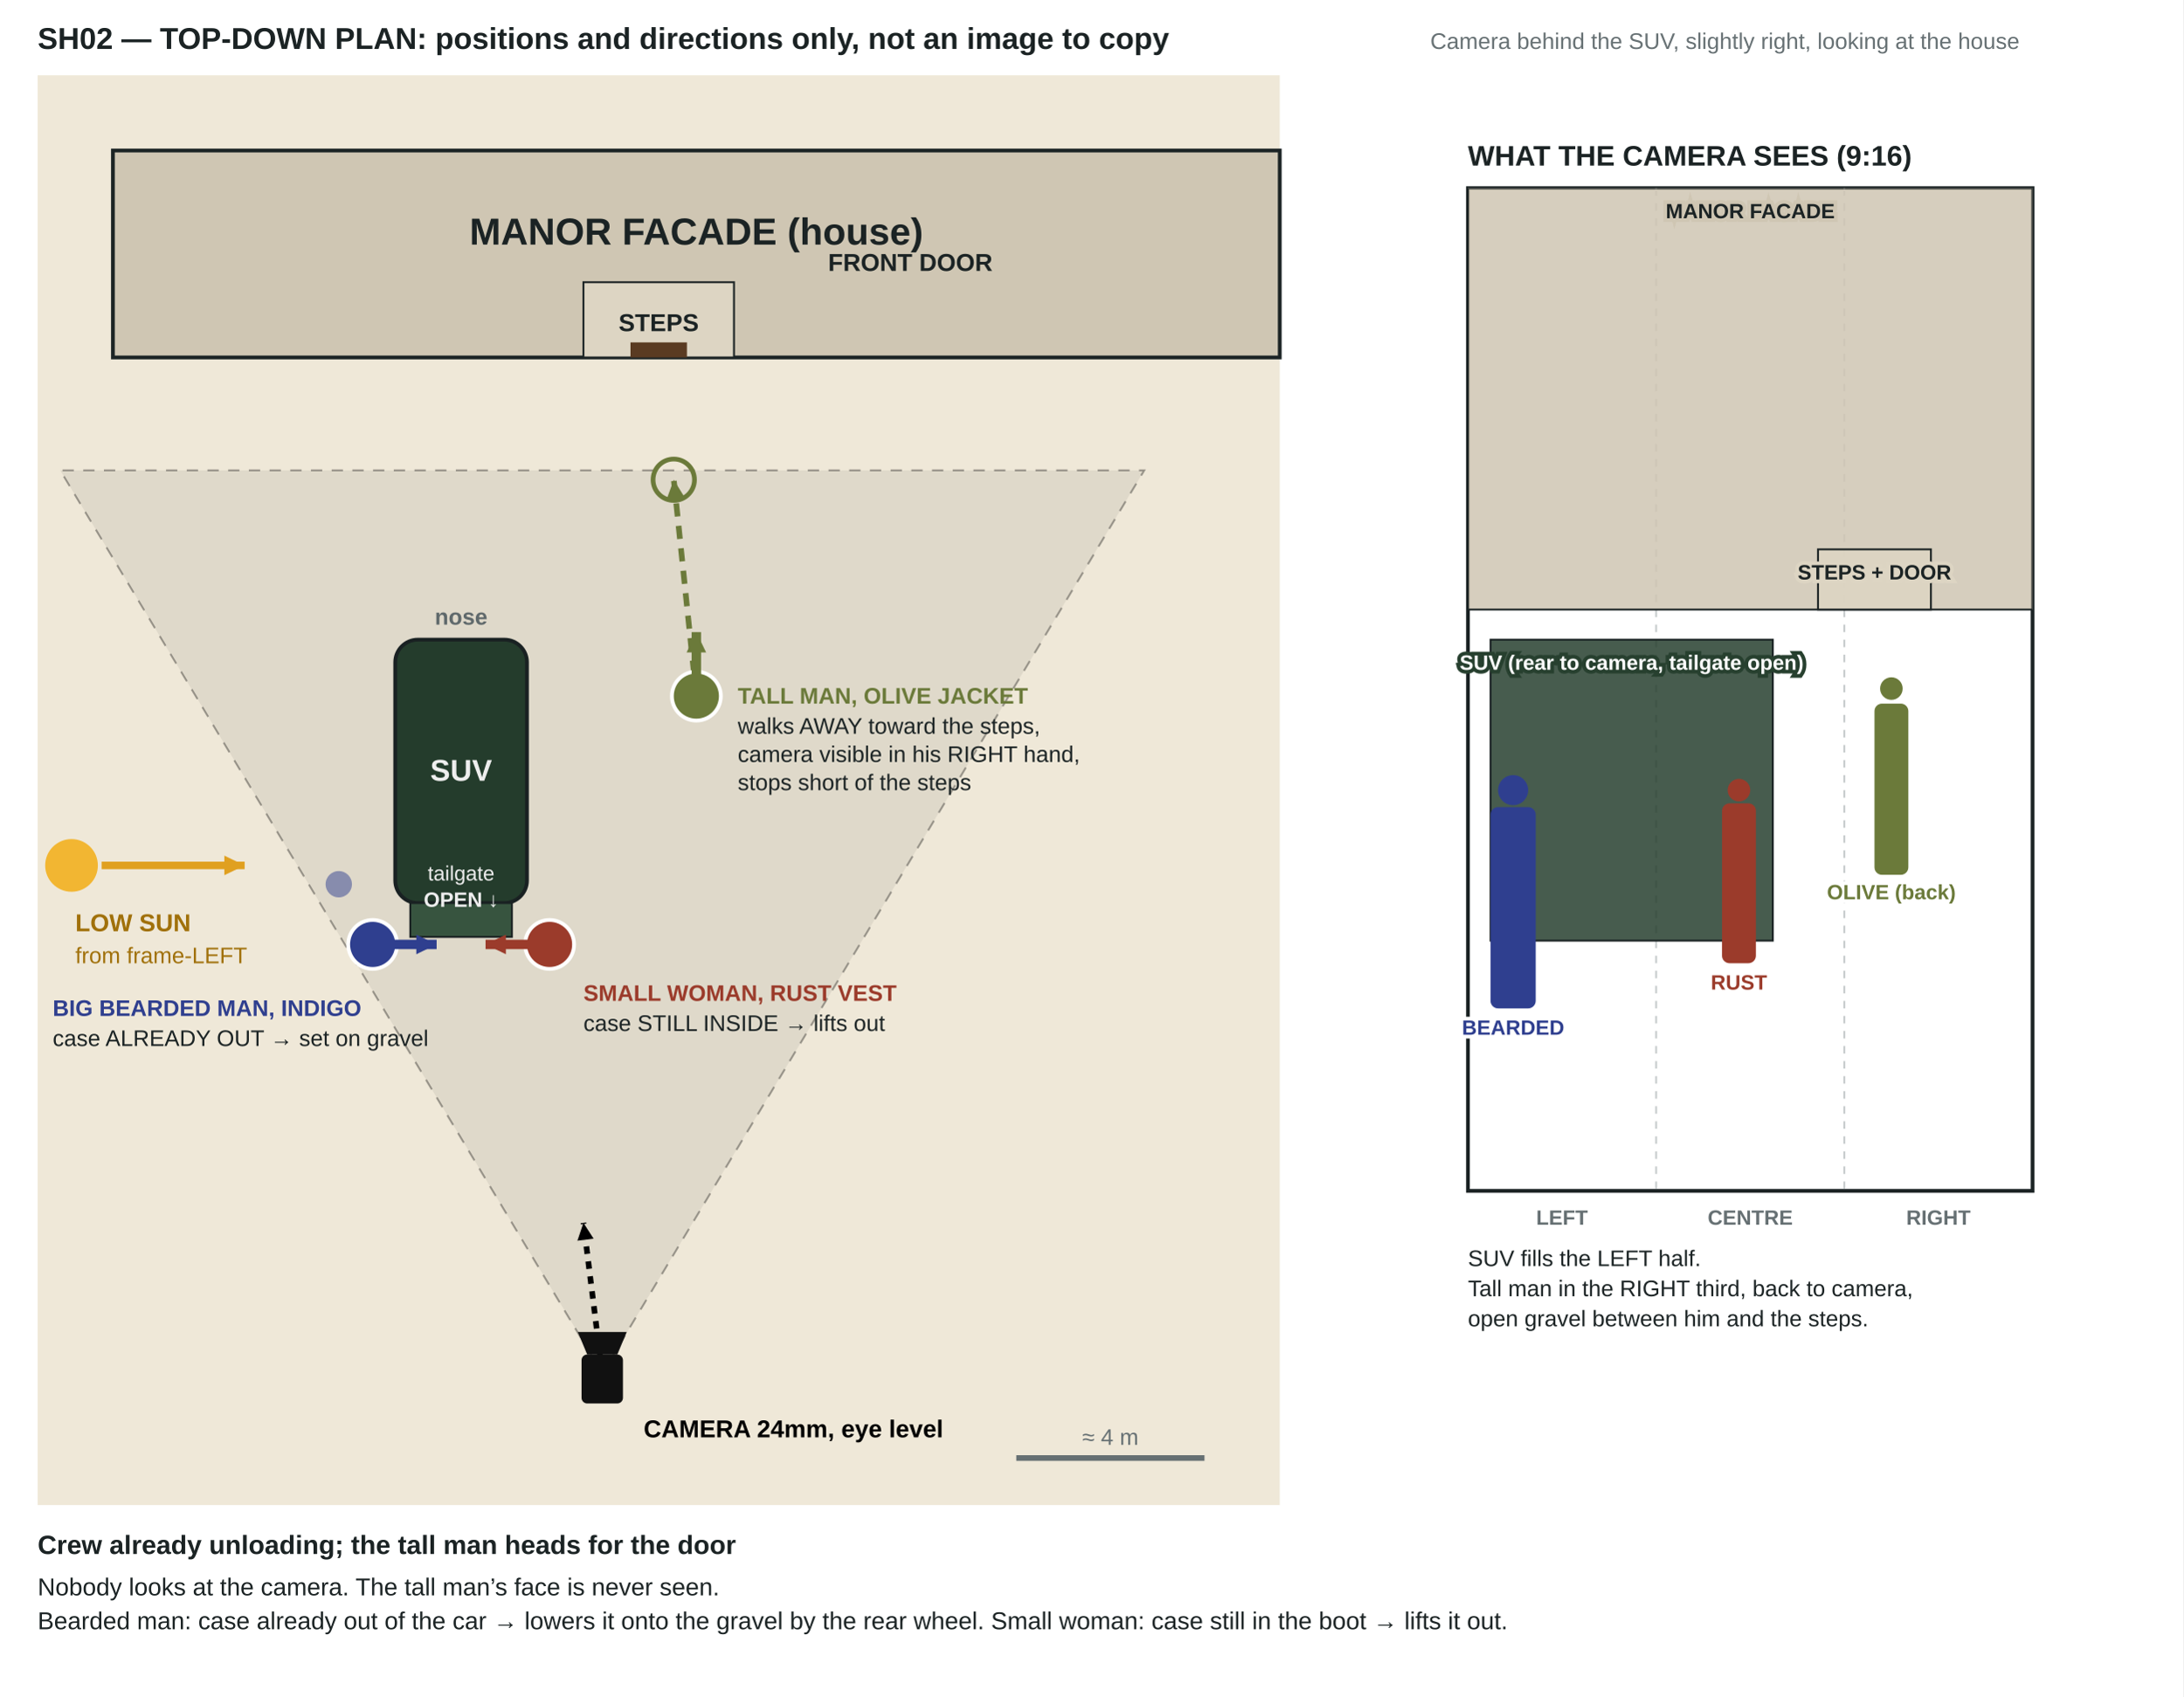
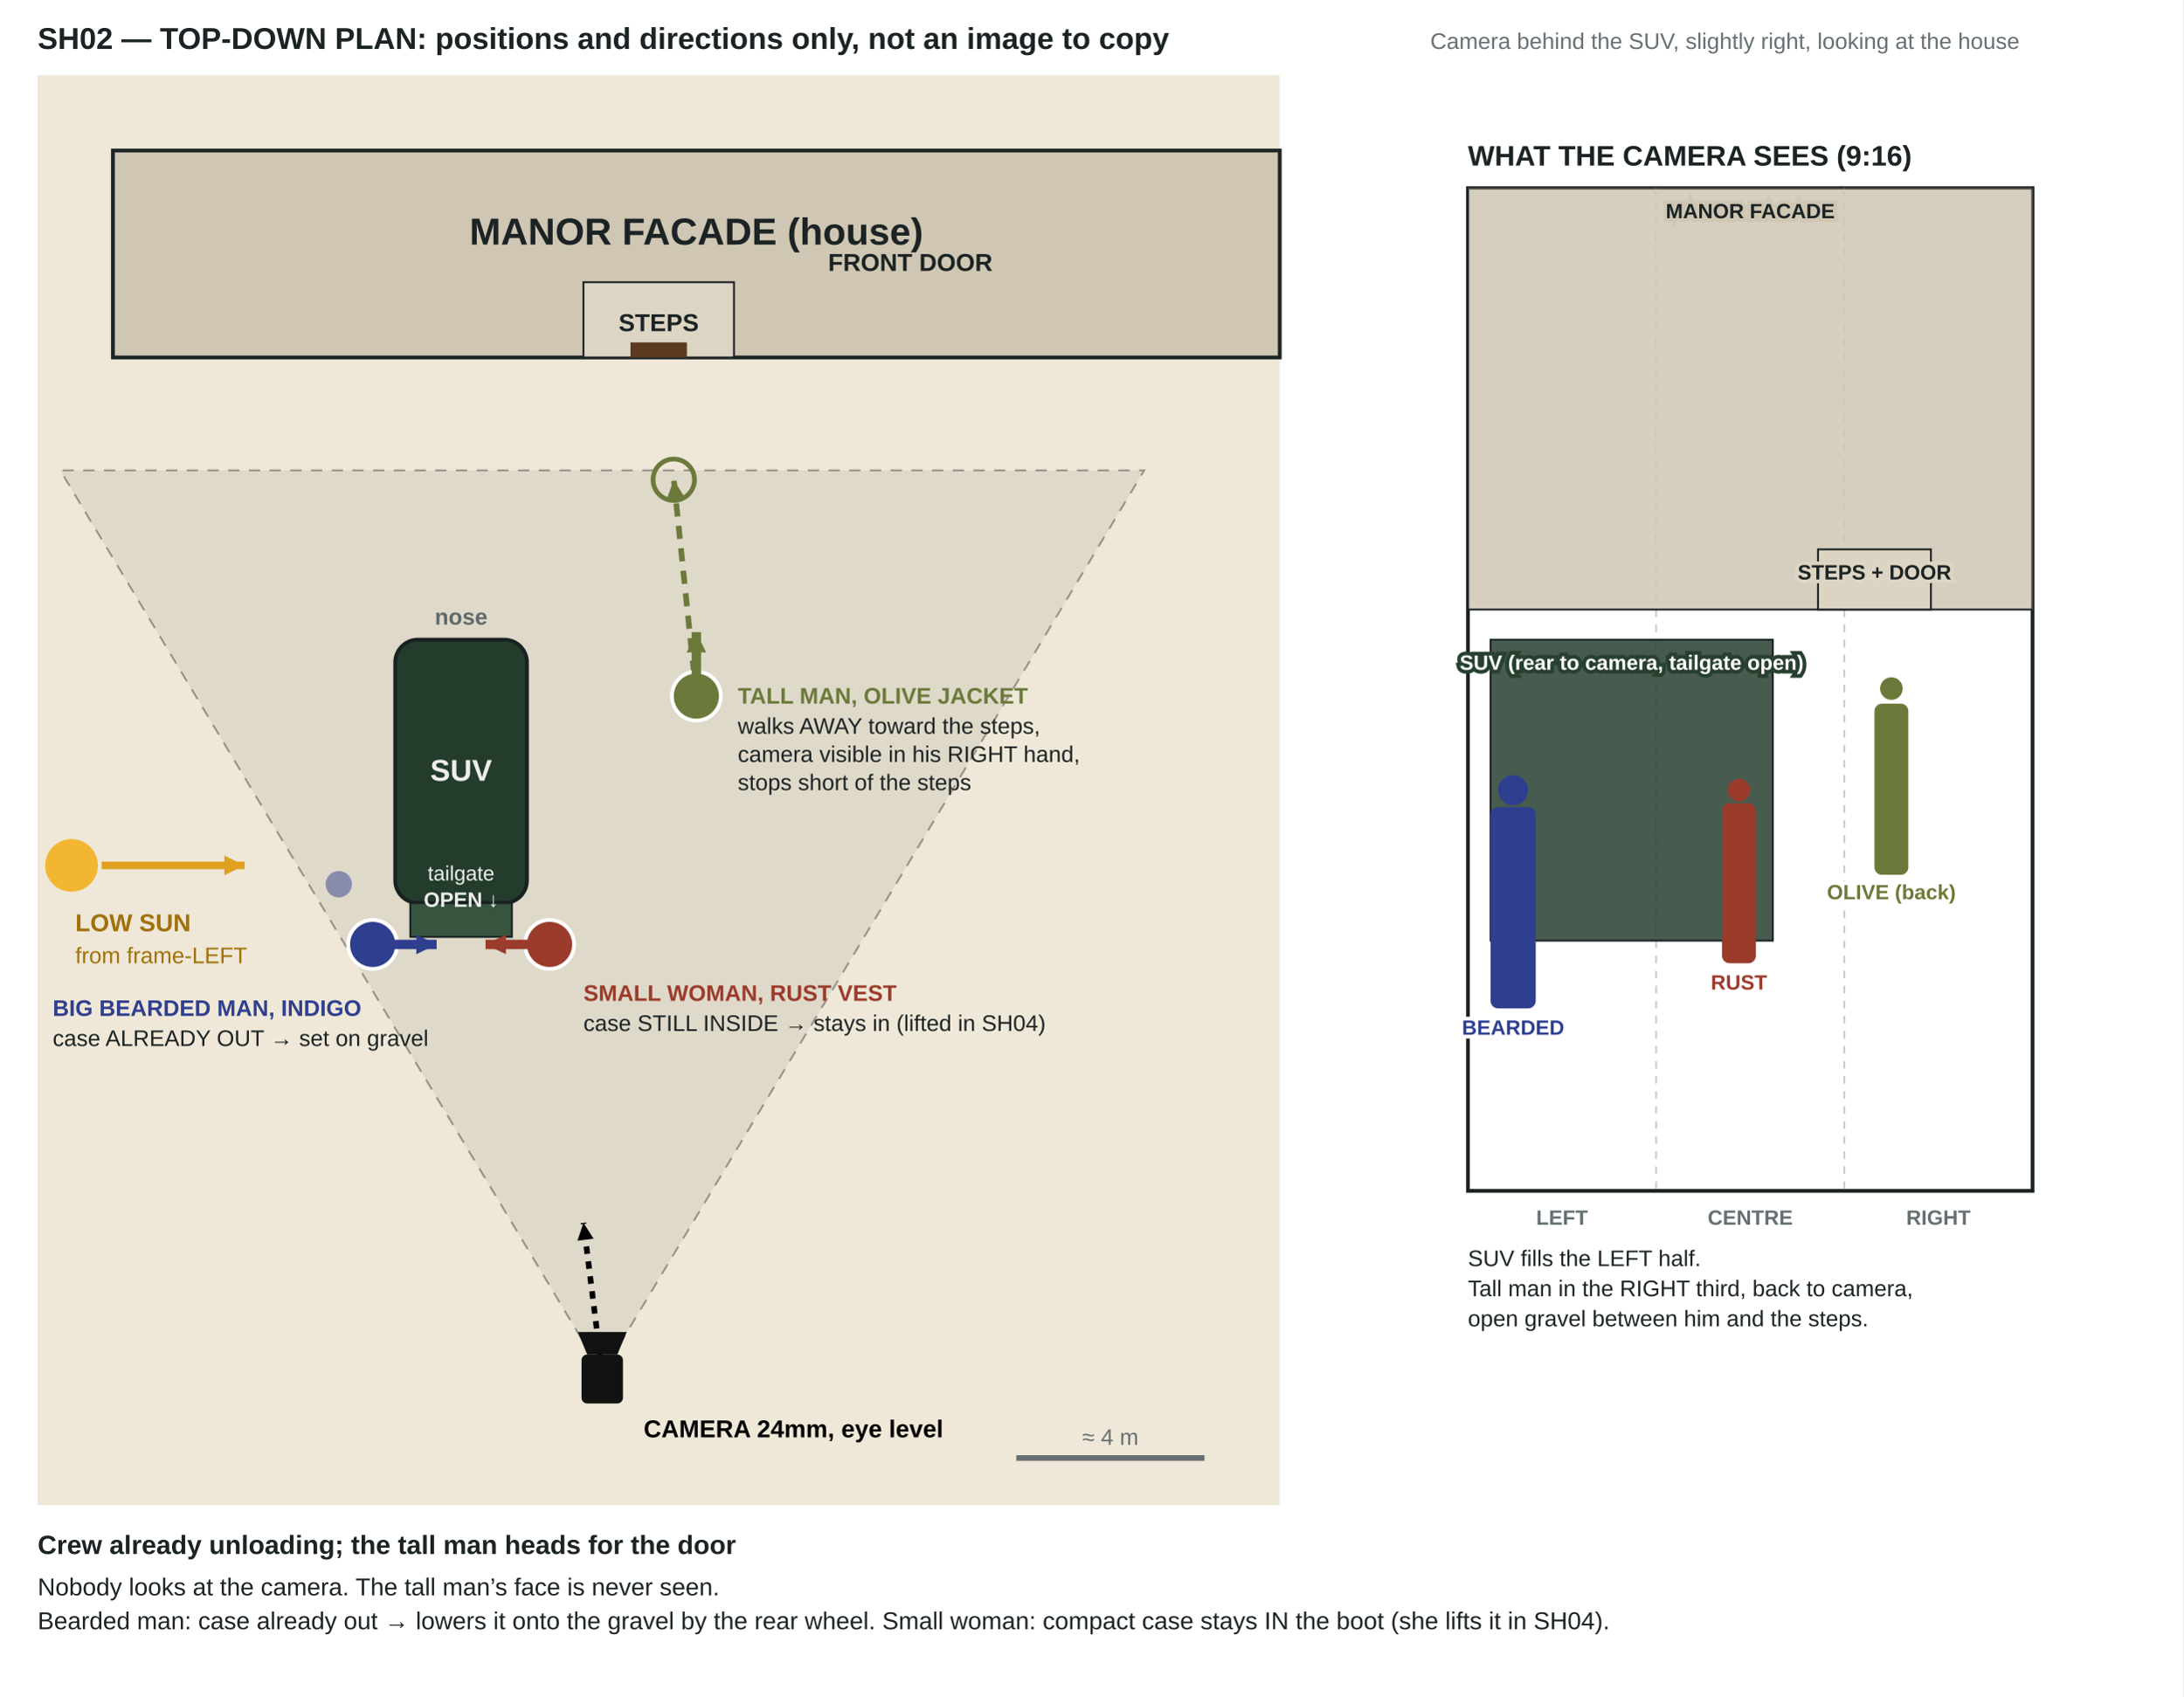
<svg xmlns="http://www.w3.org/2000/svg" width="1160" height="902" viewBox="0 0 1160 902">
  <rect width="100%" height="100%" fill="#ffffff" />
  <g transform="translate(20,40)">
    <rect x="0" y="0" width="660" height="760" fill="#efe8d8" />
    <rect x="40" y="40" width="620" height="110" fill="#cfc6b3" stroke="#1b2324" stroke-width="2" />
    <text x="350" y="90" font-size="20" fill="#1b2324" text-anchor="middle" font-weight="700" font-family="Arial, Helvetica, sans-serif">MANOR FACADE (house)</text>
    <rect x="290" y="110" width="80" height="40" fill="#ddd5c3" stroke="#1b2324" />
    <text x="330" y="136" font-size="13" fill="#1b2324" text-anchor="middle" font-weight="600" font-family="Arial, Helvetica, sans-serif">STEPS</text>
    <rect x="315" y="142" width="30" height="8" fill="#5a3b22" />
    <text x="420" y="104" font-size="13" fill="#1b2324" text-anchor="start" font-weight="600" font-family="Arial, Helvetica, sans-serif">FRONT DOOR</text>
    <rect x="190" y="300" width="70" height="140" rx="12" fill="#27402f" stroke="#1b2324" stroke-width="2" />
    <rect x="198" y="440" width="54" height="18" fill="#3b5a44" stroke="#1b2324" />
    <text x="225.0" y="375.0" font-size="16" fill="#ffffff" text-anchor="middle" font-weight="700" font-family="Arial, Helvetica, sans-serif">SUV</text>
    <text x="225.0" y="292" font-size="12" fill="#667073" text-anchor="middle" font-weight="600" font-family="Arial, Helvetica, sans-serif">nose</text>
    <text x="225.0" y="428" font-size="11" fill="#ffffff" text-anchor="middle" font-weight="400" font-family="Arial, Helvetica, sans-serif">tailgate</text>
    <text x="225.0" y="442" font-size="11" fill="#ffffff" text-anchor="middle" font-weight="700" font-family="Arial, Helvetica, sans-serif">OPEN ↓</text>
    <circle cx="18" cy="420" r="14" fill="#f2b632" />
    <line x1="34" y1="420" x2="110" y2="420" stroke="#e0a020" stroke-width="4" />
    <polygon points="110,420 99.2,425.2 99.2,414.8" fill="#e0a020" />
    <text x="20" y="455" font-size="13" fill="#a0700a" text-anchor="start" font-weight="600" font-family="Arial, Helvetica, sans-serif">LOW SUN</text>
    <text x="20" y="472" font-size="12" fill="#a0700a" text-anchor="start" font-weight="400" font-family="Arial, Helvetica, sans-serif">from frame-LEFT</text>
    <line x1="520" y1="735" x2="620" y2="735" stroke="#667073" stroke-width="3" />
    <text x="570" y="728" font-size="12" fill="#667073" text-anchor="middle" font-weight="400" font-family="Arial, Helvetica, sans-serif">≈ 4 m</text>
    <polygon points="300,690 12,210 588,210" fill="#000000" fill-opacity="0.07" stroke="#000" stroke-opacity="0.35" stroke-dasharray="6 5" />
    <line x1="300" y1="690" x2="290" y2="610" stroke="#000000" stroke-width="3" stroke-dasharray="4 4" />
    <polygon points="290,610 295.4,618.4 286.8,619.5" fill="#000000" />
    <g transform="translate(300,690) rotate(-90)">
      <rect x="-16" y="-11" width="26" height="22" rx="3" fill="#111" />
      <polygon points="10,-8 22,-13 22,13 10,8" fill="#111" />
    </g>
    <text x="322" y="724" font-size="13" fill="#000" text-anchor="start" font-weight="700" font-family="Arial, Helvetica, sans-serif">CAMERA 24mm, eye level</text>
    <circle cx="178" cy="462" r="13" fill="#2f3f8f" stroke="#fff" stroke-width="2" />
    <line x1="178" y1="462" x2="212.0" y2="462.0" stroke="#2f3f8f" stroke-width="5" />
    <polygon points="212.0,462.0 201.2,467.2 201.2,456.8" fill="#2f3f8f" />
    <text x="8" y="500" font-size="12" fill="#2f3f8f" text-anchor="start" font-weight="700" font-family="Arial, Helvetica, sans-serif">BIG BEARDED MAN, INDIGO</text>
    <text x="8" y="516" font-size="12" fill="#1b2324" text-anchor="start" font-weight="400" font-family="Arial, Helvetica, sans-serif">case ALREADY OUT → set on gravel</text>
    <circle cx="272" cy="462" r="13" fill="#9b3b2b" stroke="#fff" stroke-width="2" />
    <line x1="272" y1="462" x2="238.0" y2="462.0" stroke="#9b3b2b" stroke-width="5" />
    <polygon points="238.0,462.0 248.8,456.8 248.8,467.2" fill="#9b3b2b" />
    <text x="290" y="492" font-size="12" fill="#9b3b2b" text-anchor="start" font-weight="700" font-family="Arial, Helvetica, sans-serif">SMALL WOMAN, RUST VEST</text>
-     <text x="290" y="508" font-size="12" fill="#1b2324" text-anchor="start" font-weight="400" font-family="Arial, Helvetica, sans-serif">case STILL INSIDE → lifts out</text>
+     <text x="290" y="508" font-size="12" fill="#1b2324" text-anchor="start" font-weight="400" font-family="Arial, Helvetica, sans-serif">case STILL INSIDE → stays in (lifted in SH04)</text>
    <line x1="350" y1="330" x2="338" y2="215" stroke="#6b7a3a" stroke-width="3" stroke-dasharray="7 5" />
    <polygon points="338,215 344.3,225.2 333.9,226.3" fill="#6b7a3a" />
    <circle cx="338" cy="215" r="11" fill="none" stroke="#6b7a3a" stroke-width="2.5" />
    <circle cx="350" cy="330" r="13" fill="#6b7a3a" stroke="#fff" stroke-width="2" />
    <line x1="350" y1="330" x2="350.0" y2="296.0" stroke="#6b7a3a" stroke-width="5" />
    <polygon points="350.0,296.0 355.2,306.8 344.8,306.8" fill="#6b7a3a" />
    <text x="372" y="334" font-size="12" fill="#6b7a3a" text-anchor="start" font-weight="700" font-family="Arial, Helvetica, sans-serif">TALL MAN, OLIVE JACKET</text>
    <text x="372" y="350" font-size="12" fill="#1b2324" text-anchor="start" font-weight="400" font-family="Arial, Helvetica, sans-serif">walks AWAY toward the steps,</text>
    <text x="372" y="365" font-size="12" fill="#1b2324" text-anchor="start" font-weight="400" font-family="Arial, Helvetica, sans-serif">camera visible in his RIGHT hand,</text>
    <text x="372" y="380" font-size="12" fill="#1b2324" text-anchor="start" font-weight="400" font-family="Arial, Helvetica, sans-serif">stops short of the steps</text>
    <circle cx="160" cy="430" r="7" fill="#2f3f8f" opacity="0.5" />
    <text x="760" y="48" font-size="15" fill="#1b2324" text-anchor="start" font-weight="700" font-family="Arial, Helvetica, sans-serif">WHAT THE CAMERA SEES (9:16)</text>
    <rect x="760" y="60" width="300" height="533" fill="#ffffff" stroke="#1b2324" stroke-width="2" />
    <line x1="860" y1="60" x2="860" y2="593" stroke="#c8cccd" stroke-dasharray="4 4" />
    <line x1="960" y1="60" x2="960" y2="593" stroke="#c8cccd" stroke-dasharray="4 4" />
    <text x="810.0" y="611" font-size="11" fill="#667073" text-anchor="middle" font-weight="600" font-family="Arial, Helvetica, sans-serif">LEFT</text>
    <text x="910.0" y="611" font-size="11" fill="#667073" text-anchor="middle" font-weight="600" font-family="Arial, Helvetica, sans-serif">CENTRE</text>
    <text x="1010.0" y="611" font-size="11" fill="#667073" text-anchor="middle" font-weight="600" font-family="Arial, Helvetica, sans-serif">RIGHT</text>
    <clipPath id="frameclip">
      <rect x="760" y="60" width="300" height="533" />
    </clipPath>
    <g clip-path="url(#frameclip)">
      <rect x="760" y="60" width="300" height="224" fill="#cfc6b3" fill-opacity="0.85" stroke="#1b2324" />
      <rect x="946" y="252" width="60" height="32" fill="#ddd5c3" fill-opacity="0.85" stroke="#1b2324" />
      <rect x="772" y="300" width="150" height="160" fill="#27402f" fill-opacity="0.85" stroke="#1b2324" />
      <circle cx="784" cy="380" r="8" fill="#2f3f8f" />
      <rect x="772" y="389" width="24" height="107" rx="4" fill="#2f3f8f" />
      <circle cx="904" cy="380" r="6" fill="#9b3b2b" />
      <rect x="895" y="387" width="18" height="85" rx="4" fill="#9b3b2b" />
      <circle cx="985" cy="326" r="6" fill="#6b7a3a" />
      <rect x="976" y="334" width="18" height="91" rx="4" fill="#6b7a3a" />
    </g>
    <text x="910" y="76" font-size="11" fill="#1b2324" text-anchor="middle" font-weight="700" font-family="Arial, Helvetica, sans-serif" paint-order="stroke" stroke="#cfc6b3" stroke-width="4">MANOR FACADE</text>
    <text x="976" y="268" font-size="11" fill="#1b2324" text-anchor="middle" font-weight="700" font-family="Arial, Helvetica, sans-serif" paint-order="stroke" stroke="#ddd5c3" stroke-width="4">STEPS + DOOR</text>
    <text x="847" y="316" font-size="11" fill="#ffffff" text-anchor="middle" font-weight="700" font-family="Arial, Helvetica, sans-serif" paint-order="stroke" stroke="#27402f" stroke-width="4">SUV (rear to camera, tailgate open)</text>
    <text x="784" y="510" font-size="11" fill="#2f3f8f" text-anchor="middle" font-weight="700" font-family="Arial, Helvetica, sans-serif" paint-order="stroke" stroke="#ffffff" stroke-width="4">BEARDED</text>
    <text x="904" y="486" font-size="11" fill="#9b3b2b" text-anchor="middle" font-weight="700" font-family="Arial, Helvetica, sans-serif" paint-order="stroke" stroke="#ffffff" stroke-width="4">RUST</text>
    <text x="985" y="438" font-size="11" fill="#6b7a3a" text-anchor="middle" font-weight="700" font-family="Arial, Helvetica, sans-serif" paint-order="stroke" stroke="#ffffff" stroke-width="4">OLIVE (back)</text>
    <text x="760" y="633" font-size="12" fill="#1b2324" text-anchor="start" font-weight="400" font-family="Arial, Helvetica, sans-serif">SUV fills the LEFT half.</text>
    <text x="760" y="649" font-size="12" fill="#1b2324" text-anchor="start" font-weight="400" font-family="Arial, Helvetica, sans-serif">Tall man in the RIGHT third, back to camera,</text>
    <text x="760" y="665" font-size="12" fill="#1b2324" text-anchor="start" font-weight="400" font-family="Arial, Helvetica, sans-serif">open gravel between him and the steps.</text>
  </g>
  <text x="20" y="26" font-size="16" fill="#1b2324" text-anchor="start" font-weight="700" font-family="Arial, Helvetica, sans-serif">SH02 — TOP-DOWN PLAN: positions and directions only, not an image to copy</text>
  <text x="20" y="826" font-size="14" fill="#1b2324" text-anchor="start" font-weight="700" font-family="Arial, Helvetica, sans-serif">Crew already unloading; the tall man heads for the door</text>
  <text x="760" y="26" font-size="12" fill="#667073" text-anchor="start" font-weight="400" font-family="Arial, Helvetica, sans-serif">Camera behind the SUV, slightly right, looking at the house</text>
  <text x="20" y="848" font-size="13" fill="#1b2324" text-anchor="start" font-weight="400" font-family="Arial, Helvetica, sans-serif">Nobody looks at the camera. The tall man’s face is never seen.</text>
-   <text x="20" y="866" font-size="13" fill="#1b2324" text-anchor="start" font-weight="400" font-family="Arial, Helvetica, sans-serif">Bearded man: case already out of the car → lowers it onto the gravel by the rear wheel. Small woman: case still in the boot → lifts it out.</text>
+   <text x="20" y="866" font-size="13" fill="#1b2324" text-anchor="start" font-weight="400" font-family="Arial, Helvetica, sans-serif">Bearded man: case already out → lowers it onto the gravel by the rear wheel. Small woman: compact case stays IN the boot (she lifts it in SH04).</text>
</svg>
